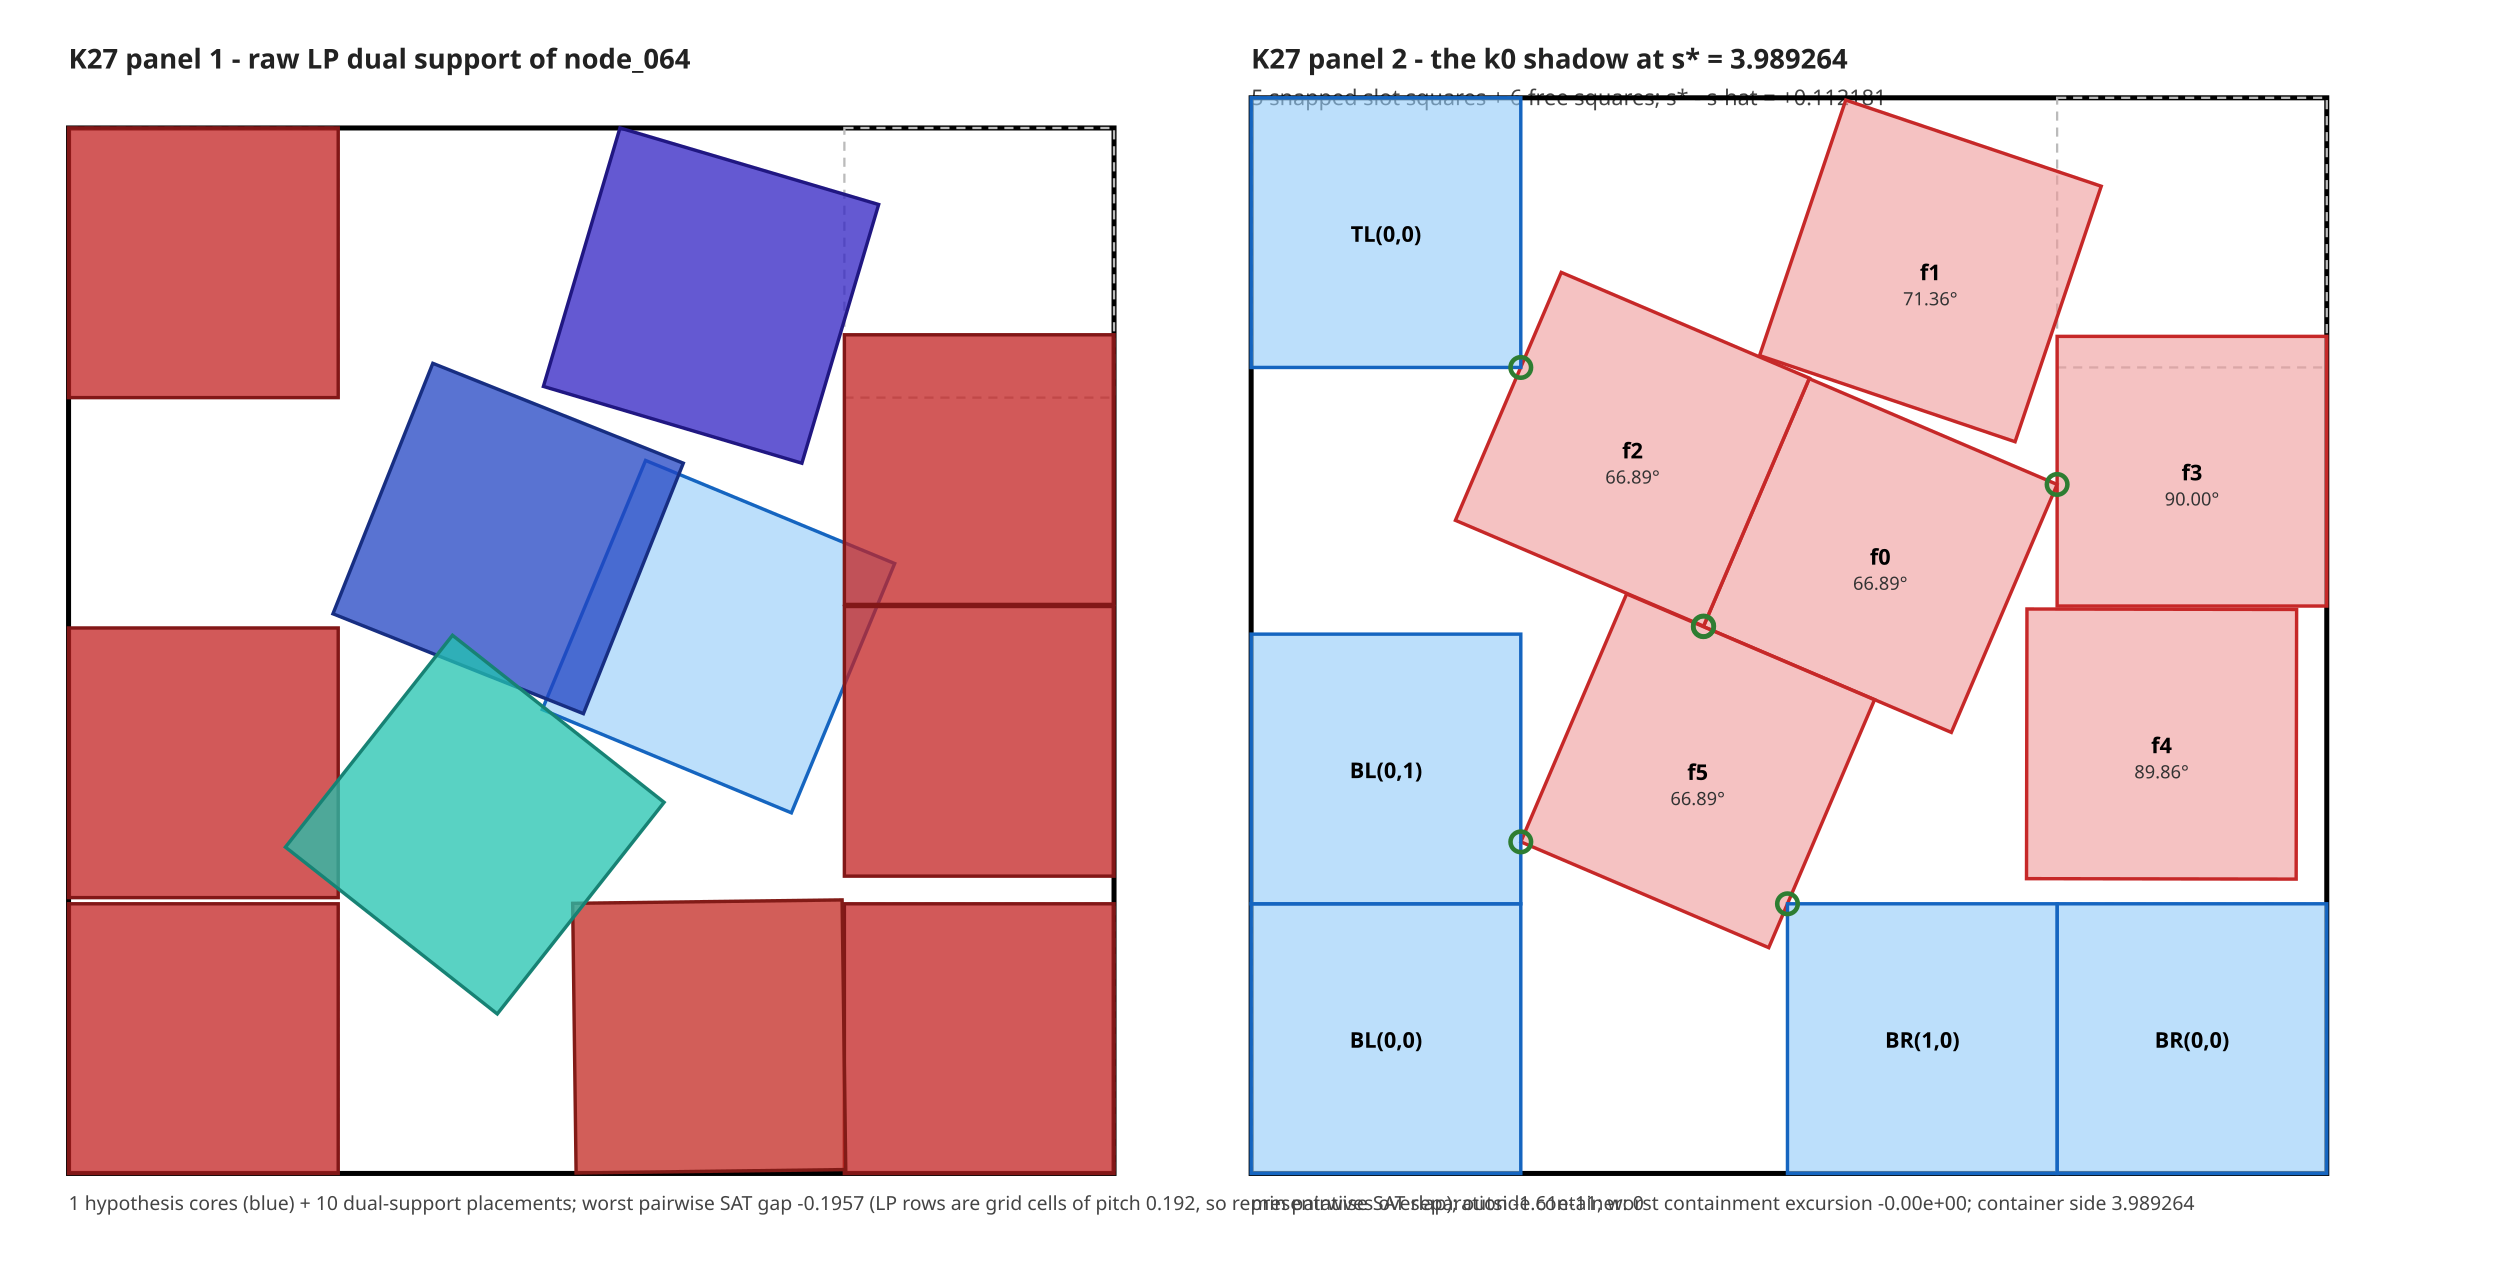
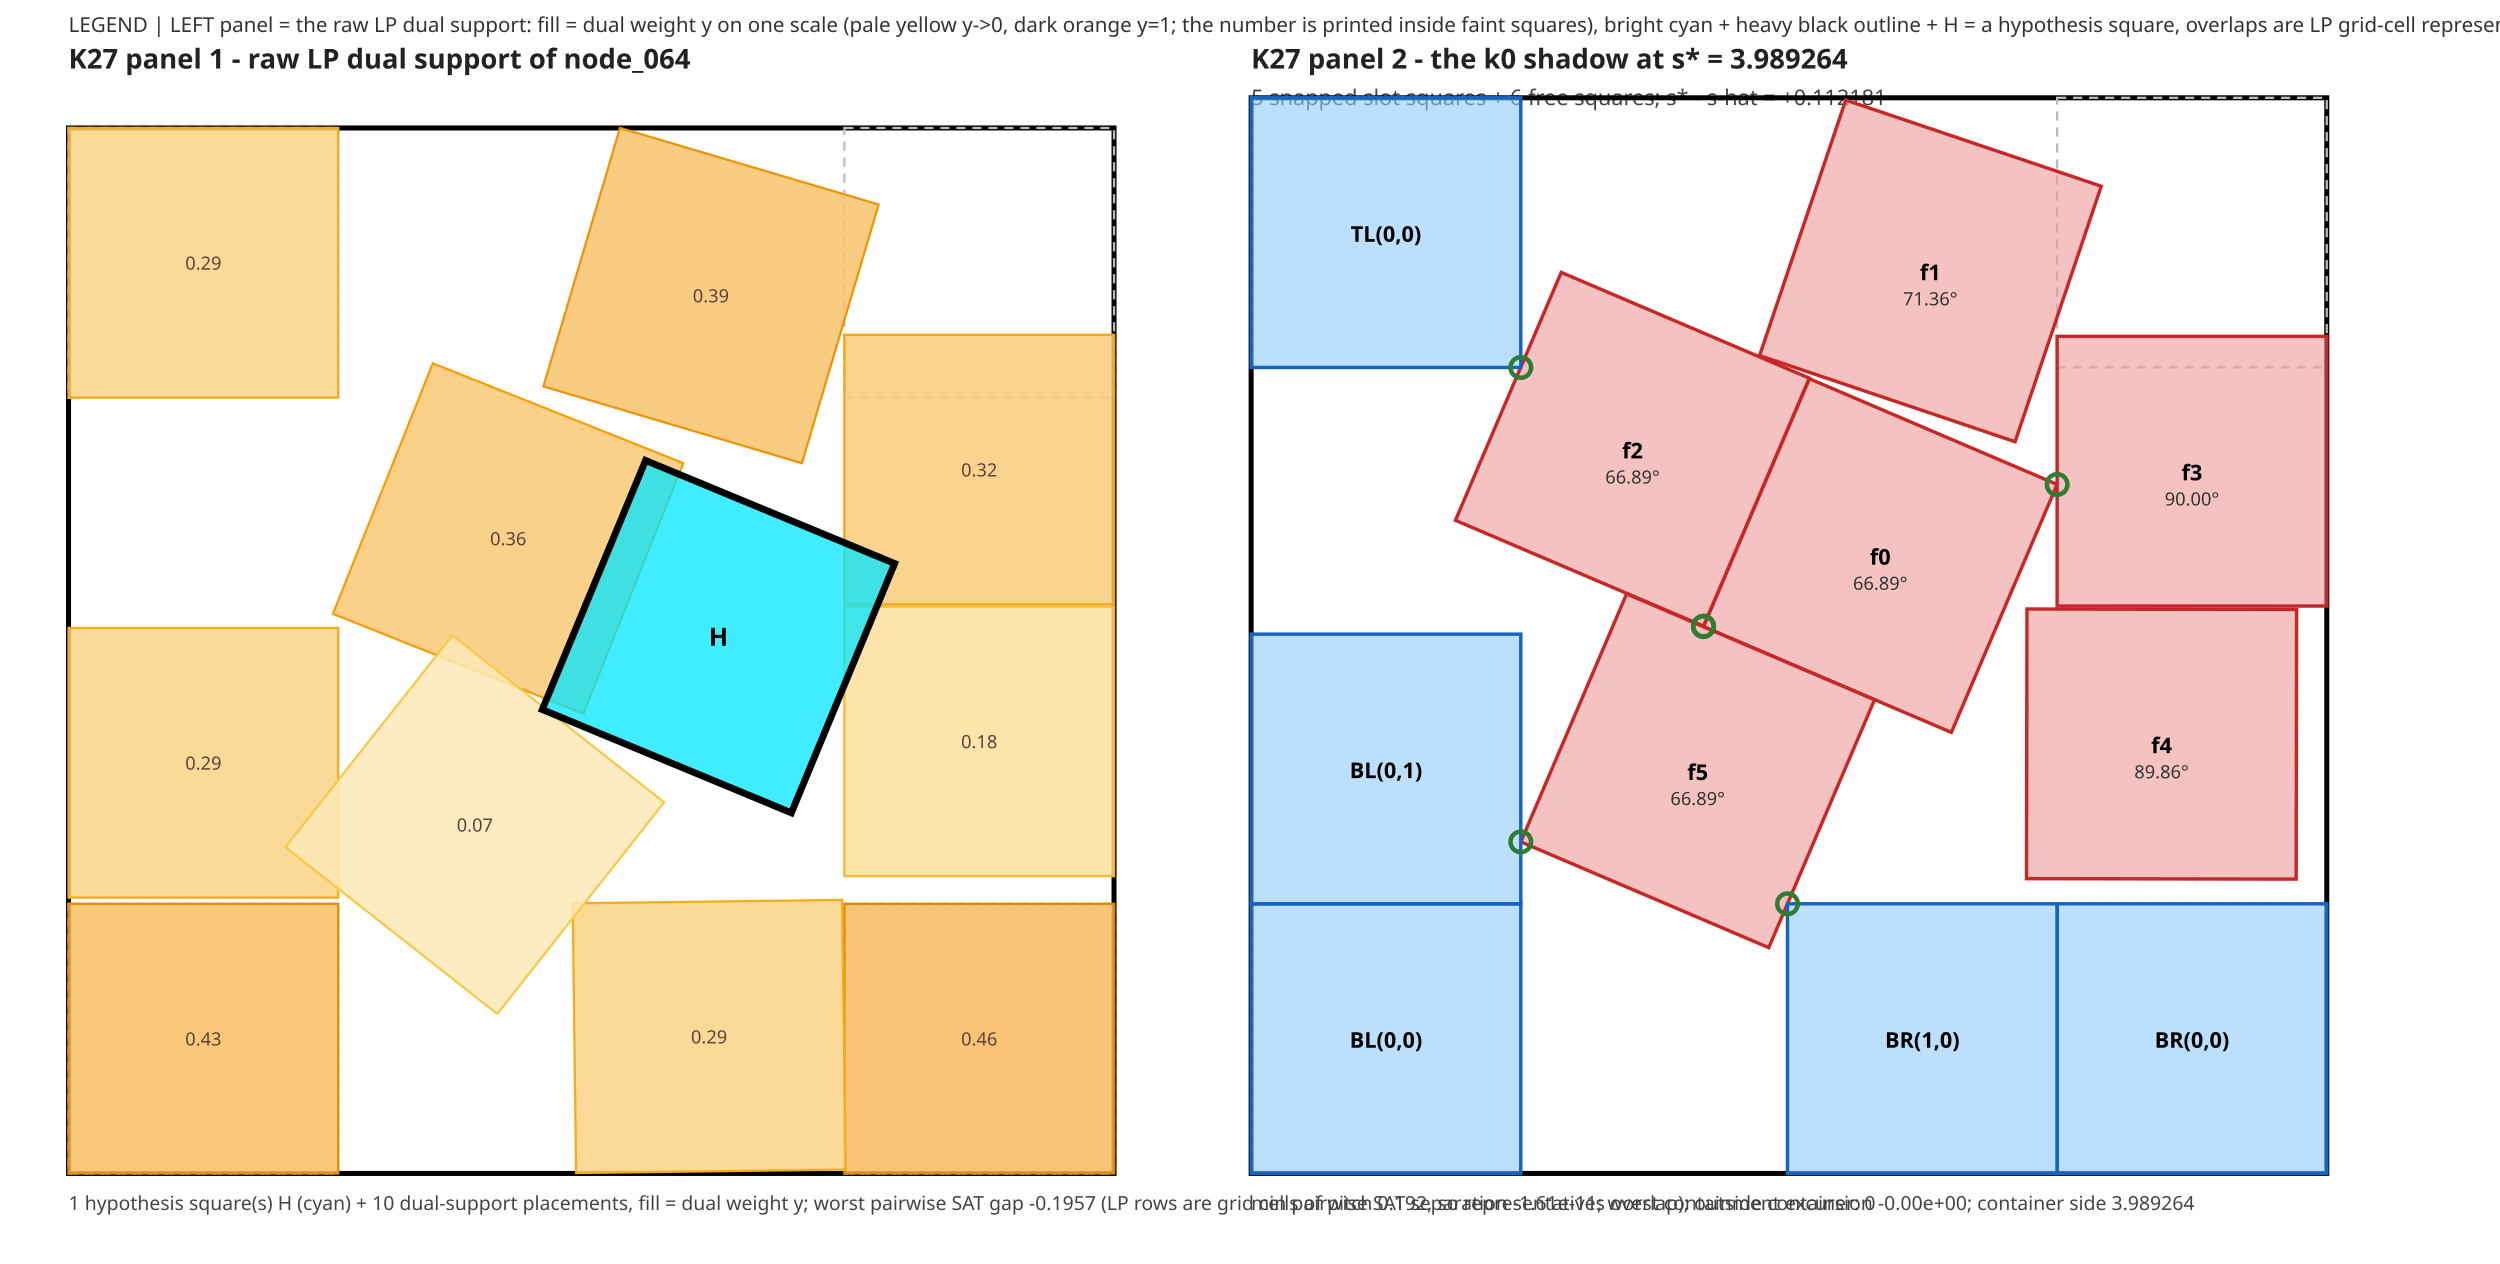
<svg xmlns="http://www.w3.org/2000/svg" width="1094" height="553" font-family="Segoe UI, sans-serif" style="background:#fff">
+   <text x="30.0" y="14.0" font-size="9" fill="#333" text-anchor="start">LEGEND  |  LEFT panel = the raw LP dual support: fill = dual weight y on one scale (pale yellow y-&gt;0, dark orange y=1; the number is printed inside faint squares), bright cyan + heavy black outline + H = a hypothesis square, overlaps are LP grid-cell representatives.  |  RIGHT panel = the minimised packing at s*: blue = slot square (named cell), red = free square (f-index + tilt), green ring = contact at gap &lt; 1e-6.</text>
  <text x="30.0" y="30.0" font-size="12" fill="#222" text-anchor="start" font-weight="bold">K27 panel 1 - raw LP dual support of node_064</text>
  <rect x="30" y="56.0" width="457.5" height="457.5" fill="none" stroke="#000" stroke-width="2.2" />
  <rect x="30.0" y="395.5" width="118" height="118" fill="none" stroke="#bbb" stroke-width="1" stroke-dasharray="4,3" />
  <rect x="369.5" y="395.5" width="118" height="118" fill="none" stroke="#bbb" stroke-width="1" stroke-dasharray="4,3" />
  <rect x="30.0" y="56.0" width="118" height="118" fill="none" stroke="#bbb" stroke-width="1" stroke-dasharray="4,3" />
  <rect x="369.5" y="56.0" width="118" height="118" fill="none" stroke="#bbb" stroke-width="1" stroke-dasharray="4,3" />
-   <polygon points="346.3,355.7 391.5,246.6 282.5,201.5 237.3,310.5" fill="#90caf9" fill-opacity="0.60" stroke="#1565c0" stroke-width="1.5" />
-   <polygon points="369.5,513.5 487.5,513.5 487.5,395.5 369.5,395.5" fill="hsl(0,70%,45%)" fill-opacity="0.75" stroke="hsl(0,70%,30%)" stroke-width="1.5" />
-   <polygon points="30.0,513.5 148.0,513.5 148.0,395.5 30.0,395.5" fill="hsl(0,70%,45%)" fill-opacity="0.75" stroke="hsl(0,70%,30%)" stroke-width="1.5" />
-   <polygon points="350.9,202.7 384.5,89.5 271.3,56.0 237.8,169.1" fill="hsl(245,70%,45%)" fill-opacity="0.75" stroke="hsl(245,70%,30%)" stroke-width="1.5" />
-   <polygon points="255.3,312.3 299.0,202.7 189.4,159.0 145.7,268.6" fill="hsl(227,70%,45%)" fill-opacity="0.75" stroke="hsl(227,70%,30%)" stroke-width="1.5" />
-   <polygon points="369.5,264.5 487.5,264.5 487.5,146.5 369.5,146.5" fill="hsl(0,70%,45%)" fill-opacity="0.75" stroke="hsl(0,70%,30%)" stroke-width="1.5" />
-   <polygon points="30.0,392.8 148.0,392.8 148.0,274.8 30.0,274.8" fill="hsl(0,70%,45%)" fill-opacity="0.75" stroke="hsl(0,70%,30%)" stroke-width="1.5" />
-   <polygon points="252.1,513.3 370.1,511.8 368.5,393.8 250.6,395.3" fill="hsl(2,70%,45%)" fill-opacity="0.75" stroke="hsl(2,70%,30%)" stroke-width="1.5" />
-   <polygon points="30.0,174.0 148.0,174.0 148.0,56.0 30.0,56.0" fill="hsl(0,70%,45%)" fill-opacity="0.75" stroke="hsl(0,70%,30%)" stroke-width="1.5" />
-   <polygon points="369.5,383.4 487.5,383.4 487.5,265.4 369.5,265.4" fill="hsl(0,70%,45%)" fill-opacity="0.75" stroke="hsl(0,70%,30%)" stroke-width="1.5" />
-   <polygon points="217.6,443.7 290.6,351.1 198.0,278.0 124.9,370.7" fill="hsl(172,70%,45%)" fill-opacity="0.75" stroke="hsl(172,70%,30%)" stroke-width="1.5" />
-   <text x="30.0" y="529.5" font-size="8.5" fill="#444" text-anchor="start">1 hypothesis cores (blue) + 10 dual-support placements; worst pairwise SAT gap -0.1957 (LP rows are grid cells of pitch 0.192, so representatives overlap); outside container: 0</text>
+   <polygon points="369.5,513.5 487.5,513.5 487.5,395.5 369.5,395.5" fill="hsl(36,92%,67%)" fill-opacity="0.85" stroke="hsl(36,92%,45%)" stroke-width="1.0" />
+   <text x="428.5" y="457.5" font-size="8" fill="#5d4037" text-anchor="middle">0.46</text>
+   <polygon points="30.0,513.5 148.0,513.5 148.0,395.5 30.0,395.5" fill="hsl(37,92%,68%)" fill-opacity="0.85" stroke="hsl(37,92%,46%)" stroke-width="1.0" />
+   <text x="89.0" y="457.5" font-size="8" fill="#5d4037" text-anchor="middle">0.43</text>
+   <polygon points="350.9,202.7 384.5,89.5 271.3,56.0 237.8,169.1" fill="hsl(37,92%,70%)" fill-opacity="0.85" stroke="hsl(37,92%,48%)" stroke-width="1.0" />
+   <text x="311.1" y="132.3" font-size="8" fill="#5d4037" text-anchor="middle">0.39</text>
+   <polygon points="255.3,312.3 299.0,202.7 189.4,159.0 145.7,268.6" fill="hsl(38,92%,72%)" fill-opacity="0.85" stroke="hsl(38,92%,50%)" stroke-width="1.0" />
+   <text x="222.4" y="238.6" font-size="8" fill="#5d4037" text-anchor="middle">0.36</text>
+   <polygon points="369.5,264.5 487.5,264.5 487.5,146.5 369.5,146.5" fill="hsl(39,92%,73%)" fill-opacity="0.85" stroke="hsl(39,92%,51%)" stroke-width="1.0" />
+   <text x="428.5" y="208.5" font-size="8" fill="#5d4037" text-anchor="middle">0.32</text>
+   <polygon points="30.0,392.8 148.0,392.8 148.0,274.8 30.0,274.8" fill="hsl(40,92%,75%)" fill-opacity="0.85" stroke="hsl(40,92%,53%)" stroke-width="1.0" />
+   <text x="89.0" y="336.8" font-size="8" fill="#5d4037" text-anchor="middle">0.29</text>
+   <polygon points="252.1,513.3 370.1,511.8 368.5,393.8 250.6,395.3" fill="hsl(40,92%,75%)" fill-opacity="0.85" stroke="hsl(40,92%,53%)" stroke-width="1.0" />
+   <text x="310.3" y="456.6" font-size="8" fill="#5d4037" text-anchor="middle">0.29</text>
+   <polygon points="30.0,174.0 148.0,174.0 148.0,56.0 30.0,56.0" fill="hsl(40,92%,75%)" fill-opacity="0.85" stroke="hsl(40,92%,53%)" stroke-width="1.0" />
+   <text x="89.0" y="118.0" font-size="8" fill="#5d4037" text-anchor="middle">0.29</text>
+   <polygon points="369.5,383.4 487.5,383.4 487.5,265.4 369.5,265.4" fill="hsl(42,92%,80%)" fill-opacity="0.85" stroke="hsl(42,92%,58%)" stroke-width="1.0" />
+   <text x="428.5" y="327.4" font-size="8" fill="#5d4037" text-anchor="middle">0.18</text>
+   <polygon points="217.6,443.7 290.6,351.1 198.0,278.0 124.9,370.7" fill="hsl(44,92%,85%)" fill-opacity="0.85" stroke="hsl(44,92%,63%)" stroke-width="1.0" />
+   <text x="207.8" y="363.9" font-size="8" fill="#5d4037" text-anchor="middle">0.07</text>
+   <polygon points="346.3,355.7 391.5,246.6 282.5,201.5 237.3,310.5" fill="#00e5ff" fill-opacity="0.75" stroke="#000000" stroke-width="3.0" />
+   <text x="314.4" y="282.6" font-size="11" fill="#000" text-anchor="middle" font-weight="bold">H</text>
+   <text x="30.0" y="529.5" font-size="8.5" fill="#444" text-anchor="start">1 hypothesis square(s) H (cyan) + 10 dual-support placements, fill = dual weight y; worst pairwise SAT gap -0.1957 (LP rows are grid cells of pitch 0.192, so representatives overlap); outside container: 0</text>
  <text x="547.5" y="30.0" font-size="12" fill="#222" text-anchor="start" font-weight="bold">K27 panel 2 - the k0 shadow at s* = 3.989264</text>
  <text x="547.5" y="46.0" font-size="9.5" fill="#444" text-anchor="start">5 snapped slot squares + 6 free squares; s* - s-hat = +0.112181</text>
  <rect x="547.496" y="42.8" width="470.7" height="470.7" fill="none" stroke="#000" stroke-width="2.2" />
  <rect x="547.5" y="395.5" width="118" height="118" fill="none" stroke="#bbb" stroke-width="1" stroke-dasharray="4,3" />
  <rect x="900.2" y="395.5" width="118" height="118" fill="none" stroke="#bbb" stroke-width="1" stroke-dasharray="4,3" />
  <rect x="547.5" y="42.8" width="118" height="118" fill="none" stroke="#bbb" stroke-width="1" stroke-dasharray="4,3" />
  <rect x="900.2" y="42.8" width="118" height="118" fill="none" stroke="#bbb" stroke-width="1" stroke-dasharray="4,3" />
  <polygon points="853.9,320.5 900.2,212.0 791.7,165.7 745.4,274.2" fill="#ef9a9a" fill-opacity="0.60" stroke="#c62828" stroke-width="1.5" />
  <text x="822.8" y="247.1" font-size="9.5" fill="#000" text-anchor="middle" font-weight="bold">f0</text>
  <text x="822.8" y="258.1" font-size="8" fill="#333" text-anchor="middle">66.89°</text>
  <polygon points="881.8,193.3 919.5,81.5 807.7,43.8 770.0,155.6" fill="#ef9a9a" fill-opacity="0.60" stroke="#c62828" stroke-width="1.5" />
  <text x="844.7" y="122.6" font-size="9.5" fill="#000" text-anchor="middle" font-weight="bold">f1</text>
  <text x="844.7" y="133.6" font-size="8" fill="#333" text-anchor="middle">71.36°</text>
  <polygon points="745.5,274.0 791.8,165.5 683.2,119.2 636.9,227.7" fill="#ef9a9a" fill-opacity="0.60" stroke="#c62828" stroke-width="1.5" />
  <text x="714.4" y="200.6" font-size="9.5" fill="#000" text-anchor="middle" font-weight="bold">f2</text>
  <text x="714.4" y="211.6" font-size="8" fill="#333" text-anchor="middle">66.89°</text>
  <polygon points="900.2,265.2 1018.2,265.2 1018.2,147.2 900.2,147.2" fill="#ef9a9a" fill-opacity="0.60" stroke="#c62828" stroke-width="1.5" />
  <text x="959.2" y="210.2" font-size="9.5" fill="#000" text-anchor="middle" font-weight="bold">f3</text>
  <text x="959.2" y="221.2" font-size="8" fill="#333" text-anchor="middle">90.00°</text>
  <polygon points="886.8,384.5 1004.8,384.7 1005.0,266.7 887.0,266.5" fill="#ef9a9a" fill-opacity="0.60" stroke="#c62828" stroke-width="1.5" />
  <text x="945.9" y="329.6" font-size="9.5" fill="#000" text-anchor="middle" font-weight="bold">f4</text>
  <text x="945.9" y="340.6" font-size="8" fill="#333" text-anchor="middle">89.86°</text>
  <polygon points="774.0,414.7 820.3,306.2 711.8,259.9 665.5,368.4" fill="#ef9a9a" fill-opacity="0.60" stroke="#c62828" stroke-width="1.5" />
  <text x="742.9" y="341.3" font-size="9.5" fill="#000" text-anchor="middle" font-weight="bold">f5</text>
  <text x="742.9" y="352.3" font-size="8" fill="#333" text-anchor="middle">66.89°</text>
  <polygon points="547.5,513.5 665.5,513.5 665.5,395.5 547.5,395.5" fill="#90caf9" fill-opacity="0.60" stroke="#1565c0" stroke-width="1.5" />
  <text x="606.5" y="458.5" font-size="9.5" fill="#000" text-anchor="middle" font-weight="bold">BL(0,0)</text>
  <polygon points="547.5,395.5 665.5,395.5 665.5,277.5 547.5,277.5" fill="#90caf9" fill-opacity="0.60" stroke="#1565c0" stroke-width="1.5" />
  <text x="606.5" y="340.5" font-size="9.5" fill="#000" text-anchor="middle" font-weight="bold">BL(0,1)</text>
  <polygon points="900.2,513.5 1018.2,513.5 1018.2,395.5 900.2,395.5" fill="#90caf9" fill-opacity="0.60" stroke="#1565c0" stroke-width="1.5" />
  <text x="959.2" y="458.5" font-size="9.5" fill="#000" text-anchor="middle" font-weight="bold">BR(0,0)</text>
  <polygon points="782.2,513.5 900.2,513.5 900.2,395.5 782.2,395.5" fill="#90caf9" fill-opacity="0.60" stroke="#1565c0" stroke-width="1.5" />
  <text x="841.2" y="458.5" font-size="9.5" fill="#000" text-anchor="middle" font-weight="bold">BR(1,0)</text>
  <polygon points="547.5,160.8 665.5,160.8 665.5,42.8 547.5,42.8" fill="#90caf9" fill-opacity="0.60" stroke="#1565c0" stroke-width="1.5" />
  <text x="606.5" y="105.8" font-size="9.5" fill="#000" text-anchor="middle" font-weight="bold">TL(0,0)</text>
  <circle cx="745.5" cy="274.0" r="4.5" fill="none" stroke="#2e7d32" stroke-width="2" />
  <circle cx="900.2" cy="212.0" r="4.5" fill="none" stroke="#2e7d32" stroke-width="2" />
  <circle cx="745.4" cy="274.2" r="4.5" fill="none" stroke="#2e7d32" stroke-width="2" />
  <circle cx="665.5" cy="160.8" r="4.5" fill="none" stroke="#2e7d32" stroke-width="2" />
  <circle cx="665.5" cy="368.4" r="4.5" fill="none" stroke="#2e7d32" stroke-width="2" />
  <circle cx="782.2" cy="395.5" r="4.5" fill="none" stroke="#2e7d32" stroke-width="2" />
  <text x="547.5" y="529.5" font-size="8.5" fill="#444" text-anchor="start">min pairwise SAT separation -1.61e-11; worst containment excursion -0.00e+00; container side 3.989264</text>
</svg>
